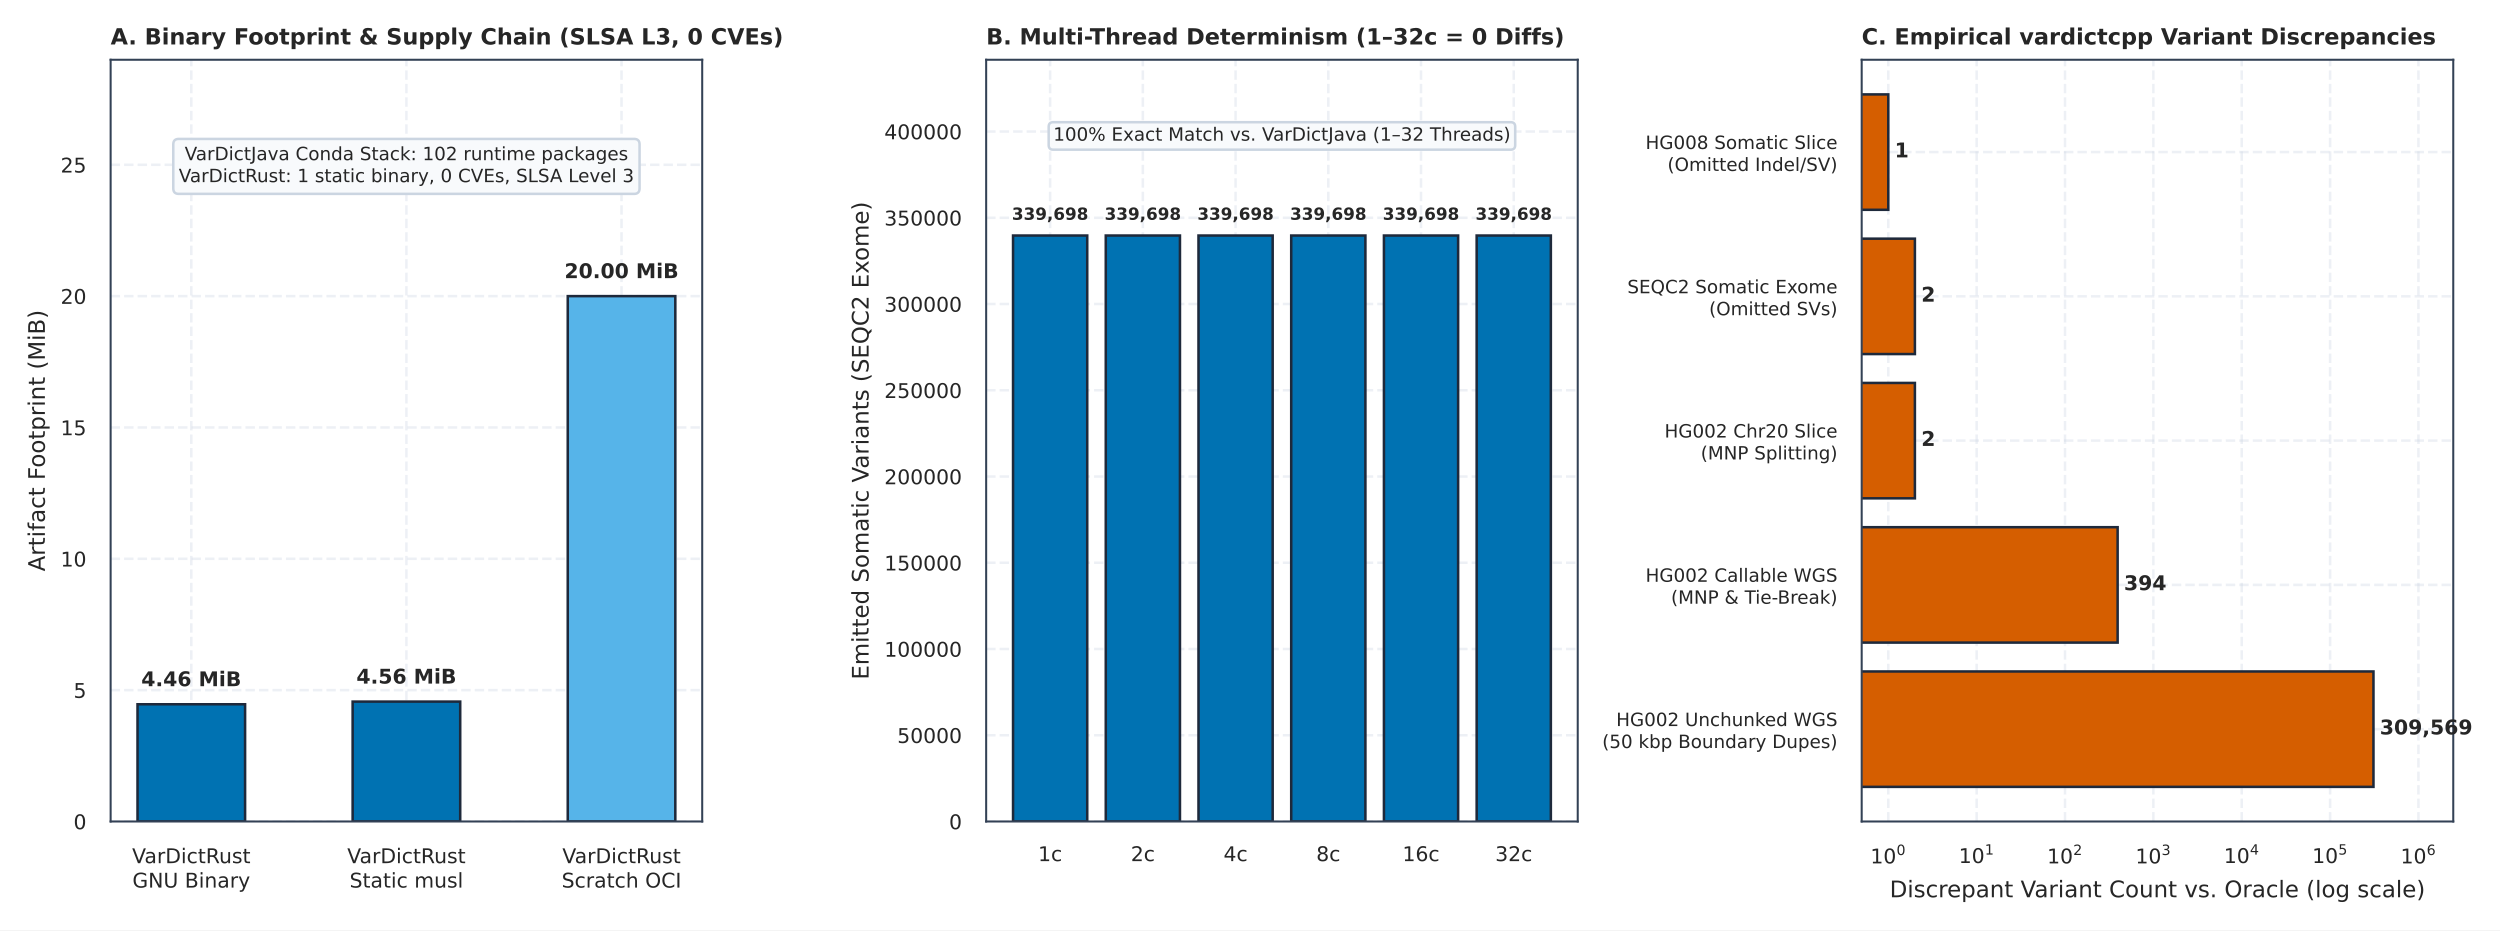
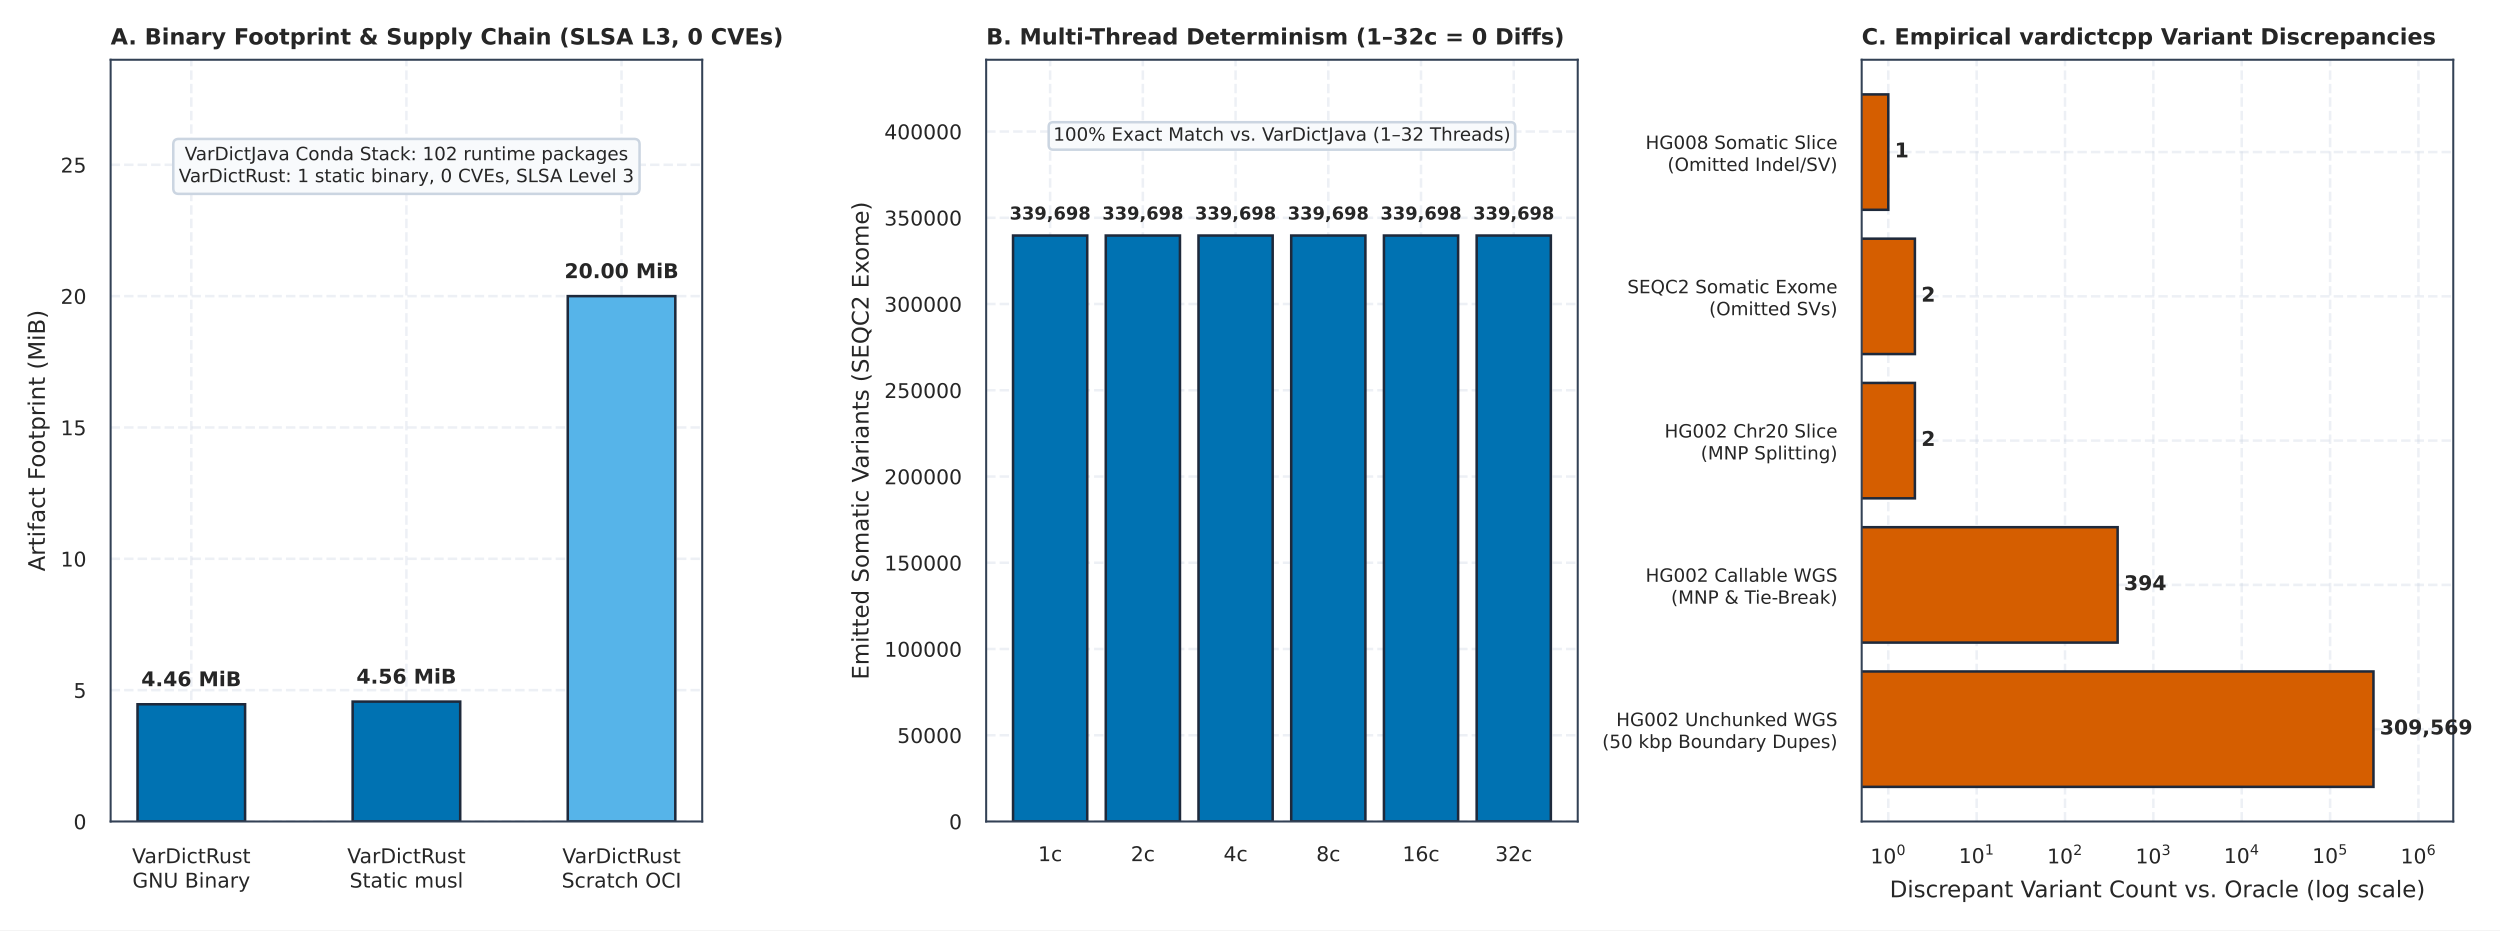
<svg xmlns="http://www.w3.org/2000/svg" width="982.551pt" height="365.605pt" viewBox="0 0 982.551 365.605" version="1.1">
  <defs>
    <style type="text/css">*{stroke-linejoin: round; stroke-linecap: butt}</style>
  </defs>
  <g id="figure_1">
    <g id="patch_1">
      <path d="M 0 365.605  L 982.551 365.605  L 982.551 0  L 0 0  z " style="fill: #ffffff" />
    </g>
    <g id="axes_1">
      <g id="patch_2">
        <path d="M 43.481 322.863  L 275.981 322.863  L 275.981 23.487  L 43.481 23.487  z " style="fill: #ffffff" />
      </g>
      <g id="matplotlib.axis_1">
        <g id="xtick_1">
          <g id="line2d_1">
            <path d="M 75.185 322.863  L 75.185 23.487  " clip-path="url(#p61283b06e4)" style="fill: none; stroke-dasharray: 3.7,1.6; stroke-dashoffset: 0; stroke: #cbd5e1; stroke-opacity: 0.35" />
          </g>
          <g id="text_1">
            <text style="font-size: 8px; font-family: 'DejaVu Sans'; fill: #262626" transform="translate(51.91837 339.2422)">VarDictRust</text>
            <text style="font-size: 8px; font-family: 'DejaVu Sans'; fill: #262626" transform="translate(52.04087 348.8443)">GNU Binary</text>
          </g>
        </g>
        <g id="xtick_2">
          <g id="line2d_2">
            <path d="M 159.731 322.863  L 159.731 23.487  " clip-path="url(#p61283b06e4)" style="fill: none; stroke-dasharray: 3.7,1.6; stroke-dashoffset: 0; stroke: #cbd5e1; stroke-opacity: 0.35" />
          </g>
          <g id="text_2">
            <text style="font-size: 8px; font-family: 'DejaVu Sans'; fill: #262626" transform="translate(136.4638 339.2422)">VarDictRust</text>
            <text style="font-size: 8px; font-family: 'DejaVu Sans'; fill: #262626" transform="translate(137.3957 348.8443)">Static musl</text>
          </g>
        </g>
        <g id="xtick_3">
          <g id="line2d_3">
            <path d="M 244.276 322.863  L 244.276 23.487  " clip-path="url(#p61283b06e4)" style="fill: none; stroke-dasharray: 3.7,1.6; stroke-dashoffset: 0; stroke: #cbd5e1; stroke-opacity: 0.35" />
          </g>
          <g id="text_3">
            <text style="font-size: 8px; font-family: 'DejaVu Sans'; fill: #262626" transform="translate(221.0093 339.2422)">VarDictRust</text>
            <text style="font-size: 8px; font-family: 'DejaVu Sans'; fill: #262626" transform="translate(220.7462 348.8443)">Scratch OCI</text>
          </g>
        </g>
      </g>
      <g id="matplotlib.axis_2">
        <g id="ytick_1">
          <g id="line2d_4">
            <path d="M 43.481 322.863  L 275.981 322.863  " clip-path="url(#p61283b06e4)" style="fill: none; stroke-dasharray: 3.7,1.6; stroke-dashoffset: 0; stroke: #cbd5e1; stroke-opacity: 0.35" />
          </g>
          <g id="text_4">
            <text style="font-size: 8px; font-family: 'DejaVu Sans'; text-anchor: end; fill: #262626" x="33.981" y="325.902" transform="rotate(-0 33.9807 325.9017)">0</text>
          </g>
        </g>
        <g id="ytick_2">
          <g id="line2d_5">
            <path d="M 43.481 271.246  L 275.981 271.246  " clip-path="url(#p61283b06e4)" style="fill: none; stroke-dasharray: 3.7,1.6; stroke-dashoffset: 0; stroke: #cbd5e1; stroke-opacity: 0.35" />
          </g>
          <g id="text_5">
            <text style="font-size: 8px; font-family: 'DejaVu Sans'; text-anchor: end; fill: #262626" x="33.981" y="274.285" transform="rotate(-0 33.9807 274.2851)">5</text>
          </g>
        </g>
        <g id="ytick_3">
          <g id="line2d_6">
            <path d="M 43.481 219.63  L 275.981 219.63  " clip-path="url(#p61283b06e4)" style="fill: none; stroke-dasharray: 3.7,1.6; stroke-dashoffset: 0; stroke: #cbd5e1; stroke-opacity: 0.35" />
          </g>
          <g id="text_6">
            <text style="font-size: 8px; font-family: 'DejaVu Sans'; text-anchor: end; fill: #262626" x="33.981" y="222.669" transform="rotate(-0 33.9807 222.6686)">10</text>
          </g>
        </g>
        <g id="ytick_4">
          <g id="line2d_7">
            <path d="M 43.481 168.013  L 275.981 168.013  " clip-path="url(#p61283b06e4)" style="fill: none; stroke-dasharray: 3.7,1.6; stroke-dashoffset: 0; stroke: #cbd5e1; stroke-opacity: 0.35" />
          </g>
          <g id="text_7">
            <text style="font-size: 8px; font-family: 'DejaVu Sans'; text-anchor: end; fill: #262626" x="33.981" y="171.052" transform="rotate(-0 33.9807 171.052)">15</text>
          </g>
        </g>
        <g id="ytick_5">
          <g id="line2d_8">
            <path d="M 43.481 116.396  L 275.981 116.396  " clip-path="url(#p61283b06e4)" style="fill: none; stroke-dasharray: 3.7,1.6; stroke-dashoffset: 0; stroke: #cbd5e1; stroke-opacity: 0.35" />
          </g>
          <g id="text_8">
            <text style="font-size: 8px; font-family: 'DejaVu Sans'; text-anchor: end; fill: #262626" x="33.981" y="119.435" transform="rotate(-0 33.9807 119.4355)">20</text>
          </g>
        </g>
        <g id="ytick_6">
          <g id="line2d_9">
            <path d="M 43.481 64.78  L 275.981 64.78  " clip-path="url(#p61283b06e4)" style="fill: none; stroke-dasharray: 3.7,1.6; stroke-dashoffset: 0; stroke: #cbd5e1; stroke-opacity: 0.35" />
          </g>
          <g id="text_9">
            <text style="font-size: 8px; font-family: 'DejaVu Sans'; text-anchor: end; fill: #262626" x="33.981" y="67.819" transform="rotate(-0 33.9807 67.81893)">25</text>
          </g>
        </g>
        <g id="text_10">
          <text style="font-size: 9px; font-family: 'DejaVu Sans'; text-anchor: middle; fill: #262626" x="17.639" y="173.175" transform="rotate(-90 17.63859 173.1746)">Artifact Footprint (MiB)</text>
        </g>
      </g>
      <g id="patch_3">
        <path d="M 54.049 322.863  L 96.322 322.863  L 96.322 276.781  L 54.049 276.781  z " clip-path="url(#p61283b06e4)" style="fill: #0072b2; stroke: #1e293b; stroke-linejoin: miter" />
      </g>
      <g id="patch_4">
        <path d="M 138.594 322.863  L 180.867 322.863  L 180.867 275.751  L 138.594 275.751  z " clip-path="url(#p61283b06e4)" style="fill: #0072b2; stroke: #1e293b; stroke-linejoin: miter" />
      </g>
      <g id="patch_5">
        <path d="M 223.14 322.863  L 265.413 322.863  L 265.413 116.396  L 223.14 116.396  z " clip-path="url(#p61283b06e4)" style="fill: #56b4e9; stroke: #1e293b; stroke-linejoin: miter" />
      </g>
      <g id="patch_6">
        <path d="M 43.481 322.863  L 43.481 23.487  " style="fill: none; stroke: #334155; stroke-width: 0.8; stroke-linejoin: miter; stroke-linecap: square" />
      </g>
      <g id="patch_7">
        <path d="M 275.981 322.863  L 275.981 23.487  " style="fill: none; stroke: #334155; stroke-width: 0.8; stroke-linejoin: miter; stroke-linecap: square" />
      </g>
      <g id="patch_8">
        <path d="M 43.481 322.863  L 275.981 322.863  " style="fill: none; stroke: #334155; stroke-width: 0.8; stroke-linejoin: miter; stroke-linecap: square" />
      </g>
      <g id="patch_9">
        <path d="M 43.481 23.487  L 275.981 23.487  " style="fill: none; stroke: #334155; stroke-width: 0.8; stroke-linejoin: miter; stroke-linecap: square" />
      </g>
      <g id="text_11">
        <text style="font-weight: 700; font-size: 8px; font-family: 'DejaVu Sans'; text-anchor: middle; fill: #262626" x="75.185" y="269.697" transform="rotate(-0 75.18525 269.6973)">4.46 MiB</text>
      </g>
      <g id="text_12">
        <text style="font-weight: 700; font-size: 8px; font-family: 'DejaVu Sans'; text-anchor: middle; fill: #262626" x="159.731" y="268.667" transform="rotate(-0 159.7307 268.6675)">4.56 MiB</text>
      </g>
      <g id="text_13">
        <text style="font-weight: 700; font-size: 8px; font-family: 'DejaVu Sans'; text-anchor: middle; fill: #262626" x="244.276" y="109.313" transform="rotate(-0 244.2762 109.3129)">20.00 MiB</text>
      </g>
      <g id="text_14">
        <g id="patch_10">
          <path d="M 70.261 76.201  L 249.201 76.201  Q 251.361 76.201 251.361 74.041  L 251.361 56.757  Q 251.361 54.597 249.201 54.597  L 70.261 54.597  Q 68.101 54.597 68.101 56.757  L 68.101 74.041  Q 68.101 76.201 70.261 76.201  z " style="fill: #f8fafc; stroke: #cbd5e1; stroke-linejoin: miter" />
        </g>
        <text style="font-size: 7.2px; font-family: 'DejaVu Sans'; fill: #262626" transform="translate(72.58145 62.94887)">VarDictJava Conda Stack: 102 runtime packages</text>
        <text style="font-size: 7.2px; font-family: 'DejaVu Sans'; fill: #262626" transform="translate(70.26058 71.59084)">VarDictRust: 1 static binary, 0 CVEs, SLSA Level 3</text>
      </g>
      <g id="text_15">
        <text style="font-weight: 700; font-size: 8.8px; font-family: 'DejaVu Sans'; text-anchor: start; fill: #262626" x="43.481" y="17.487" transform="rotate(-0 43.4807 17.48663)">A. Binary Footprint &amp; Supply Chain (SLSA L3, 0 CVEs)</text>
      </g>
    </g>
    <g id="axes_2">
      <g id="patch_11">
        <path d="M 387.581 322.863  L 620.081 322.863  L 620.081 23.487  L 387.581 23.487  z " style="fill: #ffffff" />
      </g>
      <g id="matplotlib.axis_3">
        <g id="xtick_4">
          <g id="line2d_10">
            <path d="M 412.726 322.863  L 412.726 23.487  " clip-path="url(#p87687c639f)" style="fill: none; stroke-dasharray: 3.7,1.6; stroke-dashoffset: 0; stroke: #cbd5e1; stroke-opacity: 0.35" />
          </g>
          <g id="text_16">
            <text style="font-size: 8px; font-family: 'DejaVu Sans'; text-anchor: middle; fill: #262626" x="412.726" y="338.441" transform="rotate(-0 412.7257 338.4407)">1c</text>
          </g>
        </g>
        <g id="xtick_5">
          <g id="line2d_11">
            <path d="M 449.168 322.863  L 449.168 23.487  " clip-path="url(#p87687c639f)" style="fill: none; stroke-dasharray: 3.7,1.6; stroke-dashoffset: 0; stroke: #cbd5e1; stroke-opacity: 0.35" />
          </g>
          <g id="text_17">
            <text style="font-size: 8px; font-family: 'DejaVu Sans'; text-anchor: middle; fill: #262626" x="449.168" y="338.441" transform="rotate(-0 449.1677 338.4407)">2c</text>
          </g>
        </g>
        <g id="xtick_6">
          <g id="line2d_12">
            <path d="M 485.61 322.863  L 485.61 23.487  " clip-path="url(#p87687c639f)" style="fill: none; stroke-dasharray: 3.7,1.6; stroke-dashoffset: 0; stroke: #cbd5e1; stroke-opacity: 0.35" />
          </g>
          <g id="text_18">
            <text style="font-size: 8px; font-family: 'DejaVu Sans'; text-anchor: middle; fill: #262626" x="485.61" y="338.441" transform="rotate(-0 485.6097 338.4407)">4c</text>
          </g>
        </g>
        <g id="xtick_7">
          <g id="line2d_13">
            <path d="M 522.052 322.863  L 522.052 23.487  " clip-path="url(#p87687c639f)" style="fill: none; stroke-dasharray: 3.7,1.6; stroke-dashoffset: 0; stroke: #cbd5e1; stroke-opacity: 0.35" />
          </g>
          <g id="text_19">
            <text style="font-size: 8px; font-family: 'DejaVu Sans'; text-anchor: middle; fill: #262626" x="522.052" y="338.441" transform="rotate(-0 522.0517 338.4407)">8c</text>
          </g>
        </g>
        <g id="xtick_8">
          <g id="line2d_14">
            <path d="M 558.494 322.863  L 558.494 23.487  " clip-path="url(#p87687c639f)" style="fill: none; stroke-dasharray: 3.7,1.6; stroke-dashoffset: 0; stroke: #cbd5e1; stroke-opacity: 0.35" />
          </g>
          <g id="text_20">
            <text style="font-size: 8px; font-family: 'DejaVu Sans'; text-anchor: middle; fill: #262626" x="558.494" y="338.441" transform="rotate(-0 558.4937 338.4407)">16c</text>
          </g>
        </g>
        <g id="xtick_9">
          <g id="line2d_15">
            <path d="M 594.936 322.863  L 594.936 23.487  " clip-path="url(#p87687c639f)" style="fill: none; stroke-dasharray: 3.7,1.6; stroke-dashoffset: 0; stroke: #cbd5e1; stroke-opacity: 0.35" />
          </g>
          <g id="text_21">
            <text style="font-size: 8px; font-family: 'DejaVu Sans'; text-anchor: middle; fill: #262626" x="594.936" y="338.441" transform="rotate(-0 594.9357 338.4407)">32c</text>
          </g>
        </g>
      </g>
      <g id="matplotlib.axis_4">
        <g id="ytick_7">
          <g id="line2d_16">
            <path d="M 387.581 322.863  L 620.081 322.863  " clip-path="url(#p87687c639f)" style="fill: none; stroke-dasharray: 3.7,1.6; stroke-dashoffset: 0; stroke: #cbd5e1; stroke-opacity: 0.35" />
          </g>
          <g id="text_22">
            <text style="font-size: 8px; font-family: 'DejaVu Sans'; text-anchor: end; fill: #262626" x="378.081" y="325.902" transform="rotate(-0 378.0807 325.9017)">0</text>
          </g>
        </g>
        <g id="ytick_8">
          <g id="line2d_17">
            <path d="M 387.581 288.966  L 620.081 288.966  " clip-path="url(#p87687c639f)" style="fill: none; stroke-dasharray: 3.7,1.6; stroke-dashoffset: 0; stroke: #cbd5e1; stroke-opacity: 0.35" />
          </g>
          <g id="text_23">
            <text style="font-size: 8px; font-family: 'DejaVu Sans'; text-anchor: end; fill: #262626" x="378.081" y="292.006" transform="rotate(-0 378.0807 292.0055)">50000</text>
          </g>
        </g>
        <g id="ytick_9">
          <g id="line2d_18">
            <path d="M 387.581 255.07  L 620.081 255.07  " clip-path="url(#p87687c639f)" style="fill: none; stroke-dasharray: 3.7,1.6; stroke-dashoffset: 0; stroke: #cbd5e1; stroke-opacity: 0.35" />
          </g>
          <g id="text_24">
            <text style="font-size: 8px; font-family: 'DejaVu Sans'; text-anchor: end; fill: #262626" x="378.081" y="258.109" transform="rotate(-0 378.0807 258.1093)">100000</text>
          </g>
        </g>
        <g id="ytick_10">
          <g id="line2d_19">
            <path d="M 387.581 221.174  L 620.081 221.174  " clip-path="url(#p87687c639f)" style="fill: none; stroke-dasharray: 3.7,1.6; stroke-dashoffset: 0; stroke: #cbd5e1; stroke-opacity: 0.35" />
          </g>
          <g id="text_25">
            <text style="font-size: 8px; font-family: 'DejaVu Sans'; text-anchor: end; fill: #262626" x="378.081" y="224.213" transform="rotate(-0 378.0807 224.2132)">150000</text>
          </g>
        </g>
        <g id="ytick_11">
          <g id="line2d_20">
            <path d="M 387.581 187.278  L 620.081 187.278  " clip-path="url(#p87687c639f)" style="fill: none; stroke-dasharray: 3.7,1.6; stroke-dashoffset: 0; stroke: #cbd5e1; stroke-opacity: 0.35" />
          </g>
          <g id="text_26">
            <text style="font-size: 8px; font-family: 'DejaVu Sans'; text-anchor: end; fill: #262626" x="378.081" y="190.317" transform="rotate(-0 378.0807 190.317)">200000</text>
          </g>
        </g>
        <g id="ytick_12">
          <g id="line2d_21">
            <path d="M 387.581 153.382  L 620.081 153.382  " clip-path="url(#p87687c639f)" style="fill: none; stroke-dasharray: 3.7,1.6; stroke-dashoffset: 0; stroke: #cbd5e1; stroke-opacity: 0.35" />
          </g>
          <g id="text_27">
            <text style="font-size: 8px; font-family: 'DejaVu Sans'; text-anchor: end; fill: #262626" x="378.081" y="156.421" transform="rotate(-0 378.0807 156.4208)">250000</text>
          </g>
        </g>
        <g id="ytick_13">
          <g id="line2d_22">
            <path d="M 387.581 119.486  L 620.081 119.486  " clip-path="url(#p87687c639f)" style="fill: none; stroke-dasharray: 3.7,1.6; stroke-dashoffset: 0; stroke: #cbd5e1; stroke-opacity: 0.35" />
          </g>
          <g id="text_28">
            <text style="font-size: 8px; font-family: 'DejaVu Sans'; text-anchor: end; fill: #262626" x="378.081" y="122.525" transform="rotate(-0 378.0807 122.5247)">300000</text>
          </g>
        </g>
        <g id="ytick_14">
          <g id="line2d_23">
            <path d="M 387.581 85.589  L 620.081 85.589  " clip-path="url(#p87687c639f)" style="fill: none; stroke-dasharray: 3.7,1.6; stroke-dashoffset: 0; stroke: #cbd5e1; stroke-opacity: 0.35" />
          </g>
          <g id="text_29">
            <text style="font-size: 8px; font-family: 'DejaVu Sans'; text-anchor: end; fill: #262626" x="378.081" y="88.628" transform="rotate(-0 378.0807 88.62849)">350000</text>
          </g>
        </g>
        <g id="ytick_15">
          <g id="line2d_24">
            <path d="M 387.581 51.693  L 620.081 51.693  " clip-path="url(#p87687c639f)" style="fill: none; stroke-dasharray: 3.7,1.6; stroke-dashoffset: 0; stroke: #cbd5e1; stroke-opacity: 0.35" />
          </g>
          <g id="text_30">
            <text style="font-size: 8px; font-family: 'DejaVu Sans'; text-anchor: end; fill: #262626" x="378.081" y="54.732" transform="rotate(-0 378.0807 54.73232)">400000</text>
          </g>
        </g>
        <g id="text_31">
          <text style="font-size: 9px; font-family: 'DejaVu Sans'; text-anchor: middle; fill: #262626" x="341.379" y="173.175" transform="rotate(-90 341.3786 173.1746)">Emitted Somatic Variants (SEQC2 Exome)</text>
        </g>
      </g>
      <g id="patch_12">
        <path d="M 398.149 322.863  L 427.302 322.863  L 427.302 92.573  L 398.149 92.573  z " clip-path="url(#p87687c639f)" style="fill: #0072b2; stroke: #1e293b; stroke-linejoin: miter" />
      </g>
      <g id="patch_13">
        <path d="M 434.591 322.863  L 463.744 322.863  L 463.744 92.573  L 434.591 92.573  z " clip-path="url(#p87687c639f)" style="fill: #0072b2; stroke: #1e293b; stroke-linejoin: miter" />
      </g>
      <g id="patch_14">
        <path d="M 471.033 322.863  L 500.187 322.863  L 500.187 92.573  L 471.033 92.573  z " clip-path="url(#p87687c639f)" style="fill: #0072b2; stroke: #1e293b; stroke-linejoin: miter" />
      </g>
      <g id="patch_15">
        <path d="M 507.475 322.863  L 536.629 322.863  L 536.629 92.573  L 507.475 92.573  z " clip-path="url(#p87687c639f)" style="fill: #0072b2; stroke: #1e293b; stroke-linejoin: miter" />
      </g>
      <g id="patch_16">
        <path d="M 543.917 322.863  L 573.071 322.863  L 573.071 92.573  L 543.917 92.573  z " clip-path="url(#p87687c639f)" style="fill: #0072b2; stroke: #1e293b; stroke-linejoin: miter" />
      </g>
      <g id="patch_17">
        <path d="M 580.359 322.863  L 609.513 322.863  L 609.513 92.573  L 580.359 92.573  z " clip-path="url(#p87687c639f)" style="fill: #0072b2; stroke: #1e293b; stroke-linejoin: miter" />
      </g>
      <g id="patch_18">
        <path d="M 387.581 322.863  L 387.581 23.487  " style="fill: none; stroke: #334155; stroke-width: 0.8; stroke-linejoin: miter; stroke-linecap: square" />
      </g>
      <g id="patch_19">
        <path d="M 620.081 322.863  L 620.081 23.487  " style="fill: none; stroke: #334155; stroke-width: 0.8; stroke-linejoin: miter; stroke-linecap: square" />
      </g>
      <g id="patch_20">
        <path d="M 387.581 322.863  L 620.081 322.863  " style="fill: none; stroke: #334155; stroke-width: 0.8; stroke-linejoin: miter; stroke-linecap: square" />
      </g>
      <g id="patch_21">
        <path d="M 387.581 23.487  L 620.081 23.487  " style="fill: none; stroke: #334155; stroke-width: 0.8; stroke-linejoin: miter; stroke-linecap: square" />
      </g>
      <g id="text_32">
-         <text style="font-weight: 700; font-size: 6.6px; font-family: 'DejaVu Sans'; text-anchor: middle; fill: #262626" x="412.726" y="86.382" transform="rotate(-0 412.7257 86.38206)">339,698</text>
+         <text style="font-weight: 700; font-size: 7px; font-family: 'DejaVu Sans'; text-anchor: middle; fill: #262626" x="412.726" y="86.286" transform="rotate(-0 412.7257 86.28597)">339,698</text>
      </g>
      <g id="text_33">
-         <text style="font-weight: 700; font-size: 6.6px; font-family: 'DejaVu Sans'; text-anchor: middle; fill: #262626" x="449.168" y="86.382" transform="rotate(-0 449.1677 86.38206)">339,698</text>
+         <text style="font-weight: 700; font-size: 7px; font-family: 'DejaVu Sans'; text-anchor: middle; fill: #262626" x="449.168" y="86.286" transform="rotate(-0 449.1677 86.28597)">339,698</text>
      </g>
      <g id="text_34">
-         <text style="font-weight: 700; font-size: 6.6px; font-family: 'DejaVu Sans'; text-anchor: middle; fill: #262626" x="485.61" y="86.382" transform="rotate(-0 485.6097 86.38206)">339,698</text>
+         <text style="font-weight: 700; font-size: 7px; font-family: 'DejaVu Sans'; text-anchor: middle; fill: #262626" x="485.61" y="86.286" transform="rotate(-0 485.6097 86.28597)">339,698</text>
      </g>
      <g id="text_35">
-         <text style="font-weight: 700; font-size: 6.6px; font-family: 'DejaVu Sans'; text-anchor: middle; fill: #262626" x="522.052" y="86.382" transform="rotate(-0 522.0517 86.38206)">339,698</text>
+         <text style="font-weight: 700; font-size: 7px; font-family: 'DejaVu Sans'; text-anchor: middle; fill: #262626" x="522.052" y="86.286" transform="rotate(-0 522.0517 86.28597)">339,698</text>
      </g>
      <g id="text_36">
-         <text style="font-weight: 700; font-size: 6.6px; font-family: 'DejaVu Sans'; text-anchor: middle; fill: #262626" x="558.494" y="86.382" transform="rotate(-0 558.4937 86.38206)">339,698</text>
+         <text style="font-weight: 700; font-size: 7px; font-family: 'DejaVu Sans'; text-anchor: middle; fill: #262626" x="558.494" y="86.286" transform="rotate(-0 558.4937 86.28597)">339,698</text>
      </g>
      <g id="text_37">
-         <text style="font-weight: 700; font-size: 6.6px; font-family: 'DejaVu Sans'; text-anchor: middle; fill: #262626" x="594.936" y="86.382" transform="rotate(-0 594.9357 86.38206)">339,698</text>
+         <text style="font-weight: 700; font-size: 7px; font-family: 'DejaVu Sans'; text-anchor: middle; fill: #262626" x="594.936" y="86.286" transform="rotate(-0 594.9357 86.28597)">339,698</text>
      </g>
      <g id="text_38">
        <g id="patch_22">
          <path d="M 413.956 58.825  L 593.705 58.825  Q 595.505 58.825 595.505 57.025  L 595.505 49.824  Q 595.505 48.024 593.705 48.024  L 413.956 48.024  Q 412.156 48.024 412.156 49.824  L 412.156 57.025  Q 412.156 58.825 413.956 58.825  z " style="fill: #f8fafc; stroke: #cbd5e1; stroke-linejoin: miter" />
        </g>
        <text style="font-size: 7.2px; font-family: 'DejaVu Sans'; text-anchor: middle; fill: #262626" x="503.831" y="55.295" transform="rotate(-0 503.8307 55.29482)">100% Exact Match vs. VarDictJava (1–32 Threads)</text>
      </g>
      <g id="text_39">
        <text style="font-weight: 700; font-size: 8.8px; font-family: 'DejaVu Sans'; text-anchor: start; fill: #262626" x="387.581" y="17.487" transform="rotate(-0 387.5807 17.48663)">B. Multi-Thread Determinism (1–32c = 0 Diffs)</text>
      </g>
    </g>
    <g id="axes_3">
      <g id="patch_23">
        <path d="M 731.681 322.863  L 964.181 322.863  L 964.181 23.487  L 731.681 23.487  z " style="fill: #ffffff" />
      </g>
      <g id="matplotlib.axis_5">
        <g id="xtick_10">
          <g id="line2d_25">
            <path d="M 742.135 322.863  L 742.135 23.487  " clip-path="url(#p378cf6d192)" style="fill: none; stroke-dasharray: 3.7,1.6; stroke-dashoffset: 0; stroke: #cbd5e1; stroke-opacity: 0.35" />
          </g>
          <g id="text_40">
            <g style="fill: #262626" transform="translate(735.0949 339.8826)">
              <text>
                <tspan x="0" y="-0.54" style="font-size: 8px; font-family: 'DejaVu Sans'; fill: #262626">1</tspan>
                <tspan x="5.09" y="-0.54" style="font-size: 8px; font-family: 'DejaVu Sans'; fill: #262626">0</tspan>
                <tspan x="10.256" y="-3.844" style="font-size: 5.6px; font-family: 'DejaVu Sans'; fill: #262626">0</tspan>
              </text>
            </g>
          </g>
        </g>
        <g id="xtick_11">
          <g id="line2d_26">
            <path d="M 776.863 322.863  L 776.863 23.487  " clip-path="url(#p378cf6d192)" style="fill: none; stroke-dasharray: 3.7,1.6; stroke-dashoffset: 0; stroke: #cbd5e1; stroke-opacity: 0.35" />
          </g>
          <g id="text_41">
            <g style="fill: #262626" transform="translate(769.8229 339.8026)">
              <text>
                <tspan x="0" y="-0.616" style="font-size: 8px; font-family: 'DejaVu Sans'; fill: #262626">1</tspan>
                <tspan x="5.09" y="-0.616" style="font-size: 8px; font-family: 'DejaVu Sans'; fill: #262626">0</tspan>
                <tspan x="10.256" y="-3.92" style="font-size: 5.6px; font-family: 'DejaVu Sans'; fill: #262626">1</tspan>
              </text>
            </g>
          </g>
        </g>
        <g id="xtick_12">
          <g id="line2d_27">
            <path d="M 811.591 322.863  L 811.591 23.487  " clip-path="url(#p378cf6d192)" style="fill: none; stroke-dasharray: 3.7,1.6; stroke-dashoffset: 0; stroke: #cbd5e1; stroke-opacity: 0.35" />
          </g>
          <g id="text_42">
            <g style="fill: #262626" transform="translate(804.551 339.8826)">
              <text>
                <tspan x="0" y="-0.54" style="font-size: 8px; font-family: 'DejaVu Sans'; fill: #262626">1</tspan>
                <tspan x="5.09" y="-0.54" style="font-size: 8px; font-family: 'DejaVu Sans'; fill: #262626">0</tspan>
                <tspan x="10.256" y="-3.844" style="font-size: 5.6px; font-family: 'DejaVu Sans'; fill: #262626">2</tspan>
              </text>
            </g>
          </g>
        </g>
        <g id="xtick_13">
          <g id="line2d_28">
            <path d="M 846.319 322.863  L 846.319 23.487  " clip-path="url(#p378cf6d192)" style="fill: none; stroke-dasharray: 3.7,1.6; stroke-dashoffset: 0; stroke: #cbd5e1; stroke-opacity: 0.35" />
          </g>
          <g id="text_43">
            <g style="fill: #262626" transform="translate(839.279 339.8826)">
              <text>
                <tspan x="0" y="-0.54" style="font-size: 8px; font-family: 'DejaVu Sans'; fill: #262626">1</tspan>
                <tspan x="5.09" y="-0.54" style="font-size: 8px; font-family: 'DejaVu Sans'; fill: #262626">0</tspan>
                <tspan x="10.256" y="-3.844" style="font-size: 5.6px; font-family: 'DejaVu Sans'; fill: #262626">3</tspan>
              </text>
            </g>
          </g>
        </g>
        <g id="xtick_14">
          <g id="line2d_29">
            <path d="M 881.047 322.863  L 881.047 23.487  " clip-path="url(#p378cf6d192)" style="fill: none; stroke-dasharray: 3.7,1.6; stroke-dashoffset: 0; stroke: #cbd5e1; stroke-opacity: 0.35" />
          </g>
          <g id="text_44">
            <g style="fill: #262626" transform="translate(874.0071 339.8026)">
              <text>
                <tspan x="0" y="-0.616" style="font-size: 8px; font-family: 'DejaVu Sans'; fill: #262626">1</tspan>
                <tspan x="5.09" y="-0.616" style="font-size: 8px; font-family: 'DejaVu Sans'; fill: #262626">0</tspan>
                <tspan x="10.256" y="-3.92" style="font-size: 5.6px; font-family: 'DejaVu Sans'; fill: #262626">4</tspan>
              </text>
            </g>
          </g>
        </g>
        <g id="xtick_15">
          <g id="line2d_30">
            <path d="M 915.775 322.863  L 915.775 23.487  " clip-path="url(#p378cf6d192)" style="fill: none; stroke-dasharray: 3.7,1.6; stroke-dashoffset: 0; stroke: #cbd5e1; stroke-opacity: 0.35" />
          </g>
          <g id="text_45">
            <g style="fill: #262626" transform="translate(908.7351 339.8026)">
              <text>
                <tspan x="0" y="-0.616" style="font-size: 8px; font-family: 'DejaVu Sans'; fill: #262626">1</tspan>
                <tspan x="5.09" y="-0.616" style="font-size: 8px; font-family: 'DejaVu Sans'; fill: #262626">0</tspan>
                <tspan x="10.256" y="-3.92" style="font-size: 5.6px; font-family: 'DejaVu Sans'; fill: #262626">5</tspan>
              </text>
            </g>
          </g>
        </g>
        <g id="xtick_16">
          <g id="line2d_31">
            <path d="M 950.503 322.863  L 950.503 23.487  " clip-path="url(#p378cf6d192)" style="fill: none; stroke-dasharray: 3.7,1.6; stroke-dashoffset: 0; stroke: #cbd5e1; stroke-opacity: 0.35" />
          </g>
          <g id="text_46">
            <g style="fill: #262626" transform="translate(943.4632 339.8826)">
              <text>
                <tspan x="0" y="-0.54" style="font-size: 8px; font-family: 'DejaVu Sans'; fill: #262626">1</tspan>
                <tspan x="5.09" y="-0.54" style="font-size: 8px; font-family: 'DejaVu Sans'; fill: #262626">0</tspan>
                <tspan x="10.256" y="-3.844" style="font-size: 5.6px; font-family: 'DejaVu Sans'; fill: #262626">6</tspan>
              </text>
            </g>
          </g>
        </g>
        <g id="xtick_17" />
        <g id="xtick_18" />
        <g id="xtick_19" />
        <g id="xtick_20" />
        <g id="xtick_21" />
        <g id="xtick_22" />
        <g id="xtick_23" />
        <g id="xtick_24" />
        <g id="xtick_25" />
        <g id="xtick_26" />
        <g id="xtick_27" />
        <g id="xtick_28" />
        <g id="xtick_29" />
        <g id="xtick_30" />
        <g id="xtick_31" />
        <g id="xtick_32" />
        <g id="xtick_33" />
        <g id="xtick_34" />
        <g id="xtick_35" />
        <g id="xtick_36" />
        <g id="xtick_37" />
        <g id="xtick_38" />
        <g id="xtick_39" />
        <g id="xtick_40" />
        <g id="xtick_41" />
        <g id="xtick_42" />
        <g id="xtick_43" />
        <g id="xtick_44" />
        <g id="xtick_45" />
        <g id="xtick_46" />
        <g id="xtick_47" />
        <g id="xtick_48" />
        <g id="xtick_49" />
        <g id="xtick_50" />
        <g id="xtick_51" />
        <g id="xtick_52" />
        <g id="xtick_53" />
        <g id="xtick_54" />
        <g id="xtick_55" />
        <g id="xtick_56" />
        <g id="xtick_57" />
        <g id="xtick_58" />
        <g id="xtick_59" />
        <g id="xtick_60" />
        <g id="xtick_61" />
        <g id="xtick_62" />
        <g id="xtick_63" />
        <g id="xtick_64" />
        <g id="xtick_65" />
        <g id="xtick_66" />
        <g id="xtick_67" />
        <g id="xtick_68" />
        <g id="xtick_69" />
        <g id="xtick_70" />
        <g id="text_47">
          <text style="font-size: 9px; font-family: 'DejaVu Sans'; text-anchor: middle; fill: #262626" x="847.931" y="352.643" transform="rotate(-0 847.9307 352.6431)">Discrepant Variant Count vs. Oracle (log scale)</text>
        </g>
      </g>
      <g id="matplotlib.axis_6">
        <g id="ytick_16">
          <g id="line2d_32">
            <path d="M 731.681 286.575  L 964.181 286.575  " clip-path="url(#p378cf6d192)" style="fill: none; stroke-dasharray: 3.7,1.6; stroke-dashoffset: 0; stroke: #cbd5e1; stroke-opacity: 0.35" />
          </g>
          <g id="text_48">
            <text style="font-size: 7.2px; font-family: 'DejaVu Sans'; fill: #262626" transform="translate(635.2047 285.3494)">HG002 Unchunked WGS</text>
            <text style="font-size: 7.2px; font-family: 'DejaVu Sans'; fill: #262626" transform="translate(629.69 293.9914)">(50 kbp Boundary Dupes)</text>
          </g>
        </g>
        <g id="ytick_17">
          <g id="line2d_33">
            <path d="M 731.681 229.875  L 964.181 229.875  " clip-path="url(#p378cf6d192)" style="fill: none; stroke-dasharray: 3.7,1.6; stroke-dashoffset: 0; stroke: #cbd5e1; stroke-opacity: 0.35" />
          </g>
          <g id="text_49">
            <text style="font-size: 7.2px; font-family: 'DejaVu Sans'; fill: #262626" transform="translate(646.745 228.6494)">HG002 Callable WGS</text>
            <text style="font-size: 7.2px; font-family: 'DejaVu Sans'; fill: #262626" transform="translate(656.7305 237.2914)">(MNP &amp; Tie-Break)</text>
          </g>
        </g>
        <g id="ytick_18">
          <g id="line2d_34">
            <path d="M 731.681 173.175  L 964.181 173.175  " clip-path="url(#p378cf6d192)" style="fill: none; stroke-dasharray: 3.7,1.6; stroke-dashoffset: 0; stroke: #cbd5e1; stroke-opacity: 0.35" />
          </g>
          <g id="text_50">
            <text style="font-size: 7.2px; font-family: 'DejaVu Sans'; fill: #262626" transform="translate(654.1947 171.9494)">HG002 Chr20 Slice</text>
            <text style="font-size: 7.2px; font-family: 'DejaVu Sans'; fill: #262626" transform="translate(668.4125 180.5914)">(MNP Splitting)</text>
          </g>
        </g>
        <g id="ytick_19">
          <g id="line2d_35">
            <path d="M 731.681 116.475  L 964.181 116.475  " clip-path="url(#p378cf6d192)" style="fill: none; stroke-dasharray: 3.7,1.6; stroke-dashoffset: 0; stroke: #cbd5e1; stroke-opacity: 0.35" />
          </g>
          <g id="text_51">
            <text style="font-size: 7.2px; font-family: 'DejaVu Sans'; fill: #262626" transform="translate(639.5855 115.2494)">SEQC2 Somatic Exome</text>
            <text style="font-size: 7.2px; font-family: 'DejaVu Sans'; fill: #262626" transform="translate(671.6997 123.8914)">(Omitted SVs)</text>
          </g>
        </g>
        <g id="ytick_20">
          <g id="line2d_36">
            <path d="M 731.681 59.775  L 964.181 59.775  " clip-path="url(#p378cf6d192)" style="fill: none; stroke-dasharray: 3.7,1.6; stroke-dashoffset: 0; stroke: #cbd5e1; stroke-opacity: 0.35" />
          </g>
          <g id="text_52">
            <text style="font-size: 7.2px; font-family: 'DejaVu Sans'; fill: #262626" transform="translate(646.7236 58.54943)">HG008 Somatic Slice</text>
            <text style="font-size: 7.2px; font-family: 'DejaVu Sans'; fill: #262626" transform="translate(655.3366 67.1914)">(Omitted Indel/SV)</text>
          </g>
        </g>
      </g>
      <g id="patch_24">
        <path d="M -33985.909 309.255  L 932.818 309.255  L 932.818 263.895  L -33985.909 263.895  z " clip-path="url(#p378cf6d192)" style="fill: #d55e00; stroke: #1e293b; stroke-linejoin: miter" />
      </g>
      <g id="patch_25">
        <path d="M -33985.909 252.555  L 832.271 252.555  L 832.271 207.195  L -33985.909 207.195  z " clip-path="url(#p378cf6d192)" style="fill: #d55e00; stroke: #1e293b; stroke-linejoin: miter" />
      </g>
      <g id="patch_26">
        <path d="M -33985.909 195.855  L 752.589 195.855  L 752.589 150.495  L -33985.909 150.495  z " clip-path="url(#p378cf6d192)" style="fill: #d55e00; stroke: #1e293b; stroke-linejoin: miter" />
      </g>
      <g id="patch_27">
        <path d="M -33985.909 139.155  L 752.589 139.155  L 752.589 93.795  L -33985.909 93.795  z " clip-path="url(#p378cf6d192)" style="fill: #d55e00; stroke: #1e293b; stroke-linejoin: miter" />
      </g>
      <g id="patch_28">
        <path d="M -33985.909 82.455  L 742.135 82.455  L 742.135 37.095  L -33985.909 37.095  z " clip-path="url(#p378cf6d192)" style="fill: #d55e00; stroke: #1e293b; stroke-linejoin: miter" />
      </g>
      <g id="patch_29">
        <path d="M 731.681 322.863  L 731.681 23.487  " style="fill: none; stroke: #334155; stroke-width: 0.8; stroke-linejoin: miter; stroke-linecap: square" />
      </g>
      <g id="patch_30">
        <path d="M 964.181 322.863  L 964.181 23.487  " style="fill: none; stroke: #334155; stroke-width: 0.8; stroke-linejoin: miter; stroke-linecap: square" />
      </g>
      <g id="patch_31">
        <path d="M 731.681 322.863  L 964.181 322.863  " style="fill: none; stroke: #334155; stroke-width: 0.8; stroke-linejoin: miter; stroke-linecap: square" />
      </g>
      <g id="patch_32">
        <path d="M 731.681 23.487  L 964.181 23.487  " style="fill: none; stroke: #334155; stroke-width: 0.8; stroke-linejoin: miter; stroke-linecap: square" />
      </g>
      <g id="text_53">
        <text style="font-weight: 700; font-size: 8px; font-family: 'DejaVu Sans'; text-anchor: start; fill: #262626" x="935.314" y="288.653" transform="rotate(-0 935.3145 288.6528)">309,569</text>
      </g>
      <g id="text_54">
        <text style="font-weight: 700; font-size: 8px; font-family: 'DejaVu Sans'; text-anchor: start; fill: #262626" x="834.768" y="231.953" transform="rotate(-0 834.7677 231.9528)">394</text>
      </g>
      <g id="text_55">
        <text style="font-weight: 700; font-size: 8px; font-family: 'DejaVu Sans'; text-anchor: start; fill: #262626" x="755.085" y="175.253" transform="rotate(-0 755.0854 175.2527)">2</text>
      </g>
      <g id="text_56">
        <text style="font-weight: 700; font-size: 8px; font-family: 'DejaVu Sans'; text-anchor: start; fill: #262626" x="755.085" y="118.553" transform="rotate(-0 755.0854 118.5528)">2</text>
      </g>
      <g id="text_57">
        <text style="font-weight: 700; font-size: 8px; font-family: 'DejaVu Sans'; text-anchor: start; fill: #262626" x="744.631" y="61.853" transform="rotate(-0 744.6312 61.85275)">1</text>
      </g>
      <g id="text_58">
        <text style="font-weight: 700; font-size: 8.8px; font-family: 'DejaVu Sans'; text-anchor: start; fill: #262626" x="731.681" y="17.487" transform="rotate(-0 731.6807 17.48663)">C. Empirical vardictcpp Variant Discrepancies</text>
      </g>
    </g>
  </g>
  <defs>
    <clipPath id="p61283b06e4">
      <rect x="43.481" y="23.487" width="232.5" height="299.376" />
    </clipPath>
    <clipPath id="p87687c639f">
      <rect x="387.581" y="23.487" width="232.5" height="299.376" />
    </clipPath>
    <clipPath id="p378cf6d192">
      <rect x="731.681" y="23.487" width="232.5" height="299.376" />
    </clipPath>
  </defs>
</svg>
